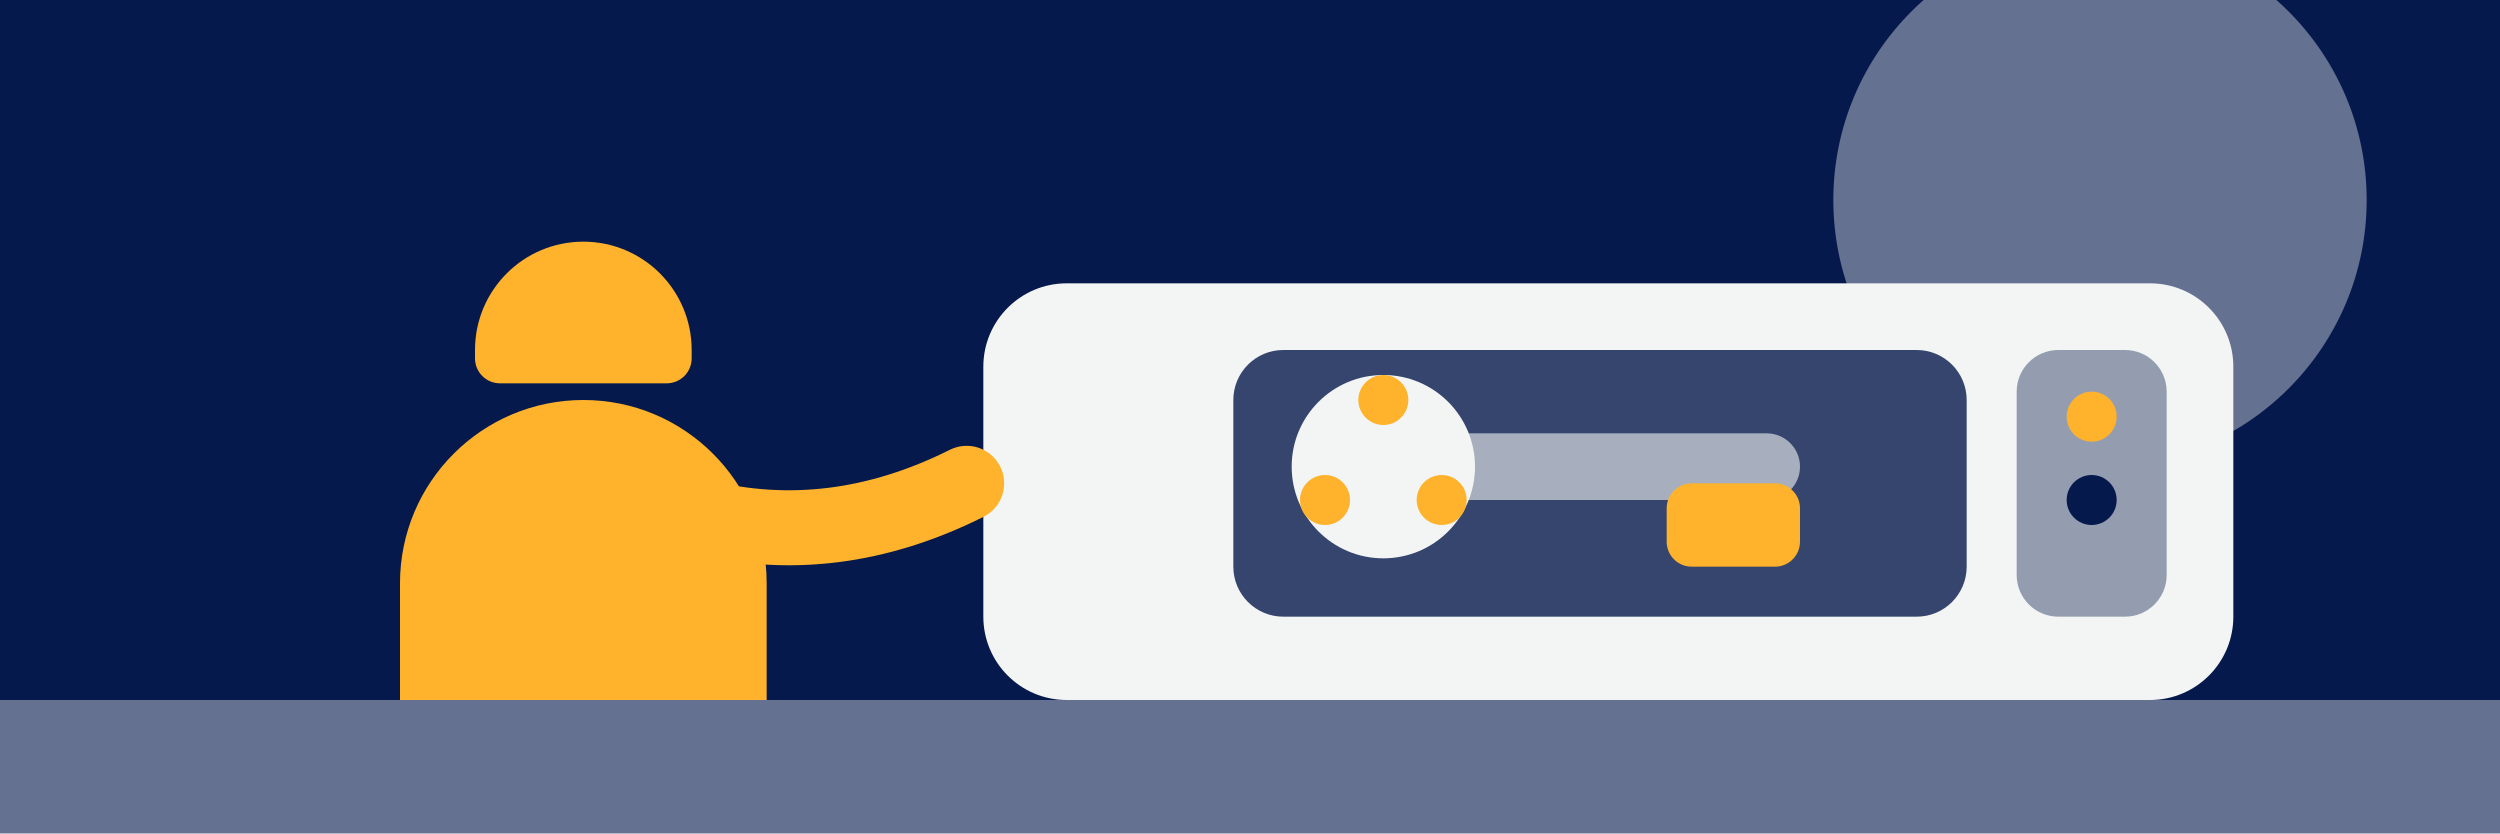
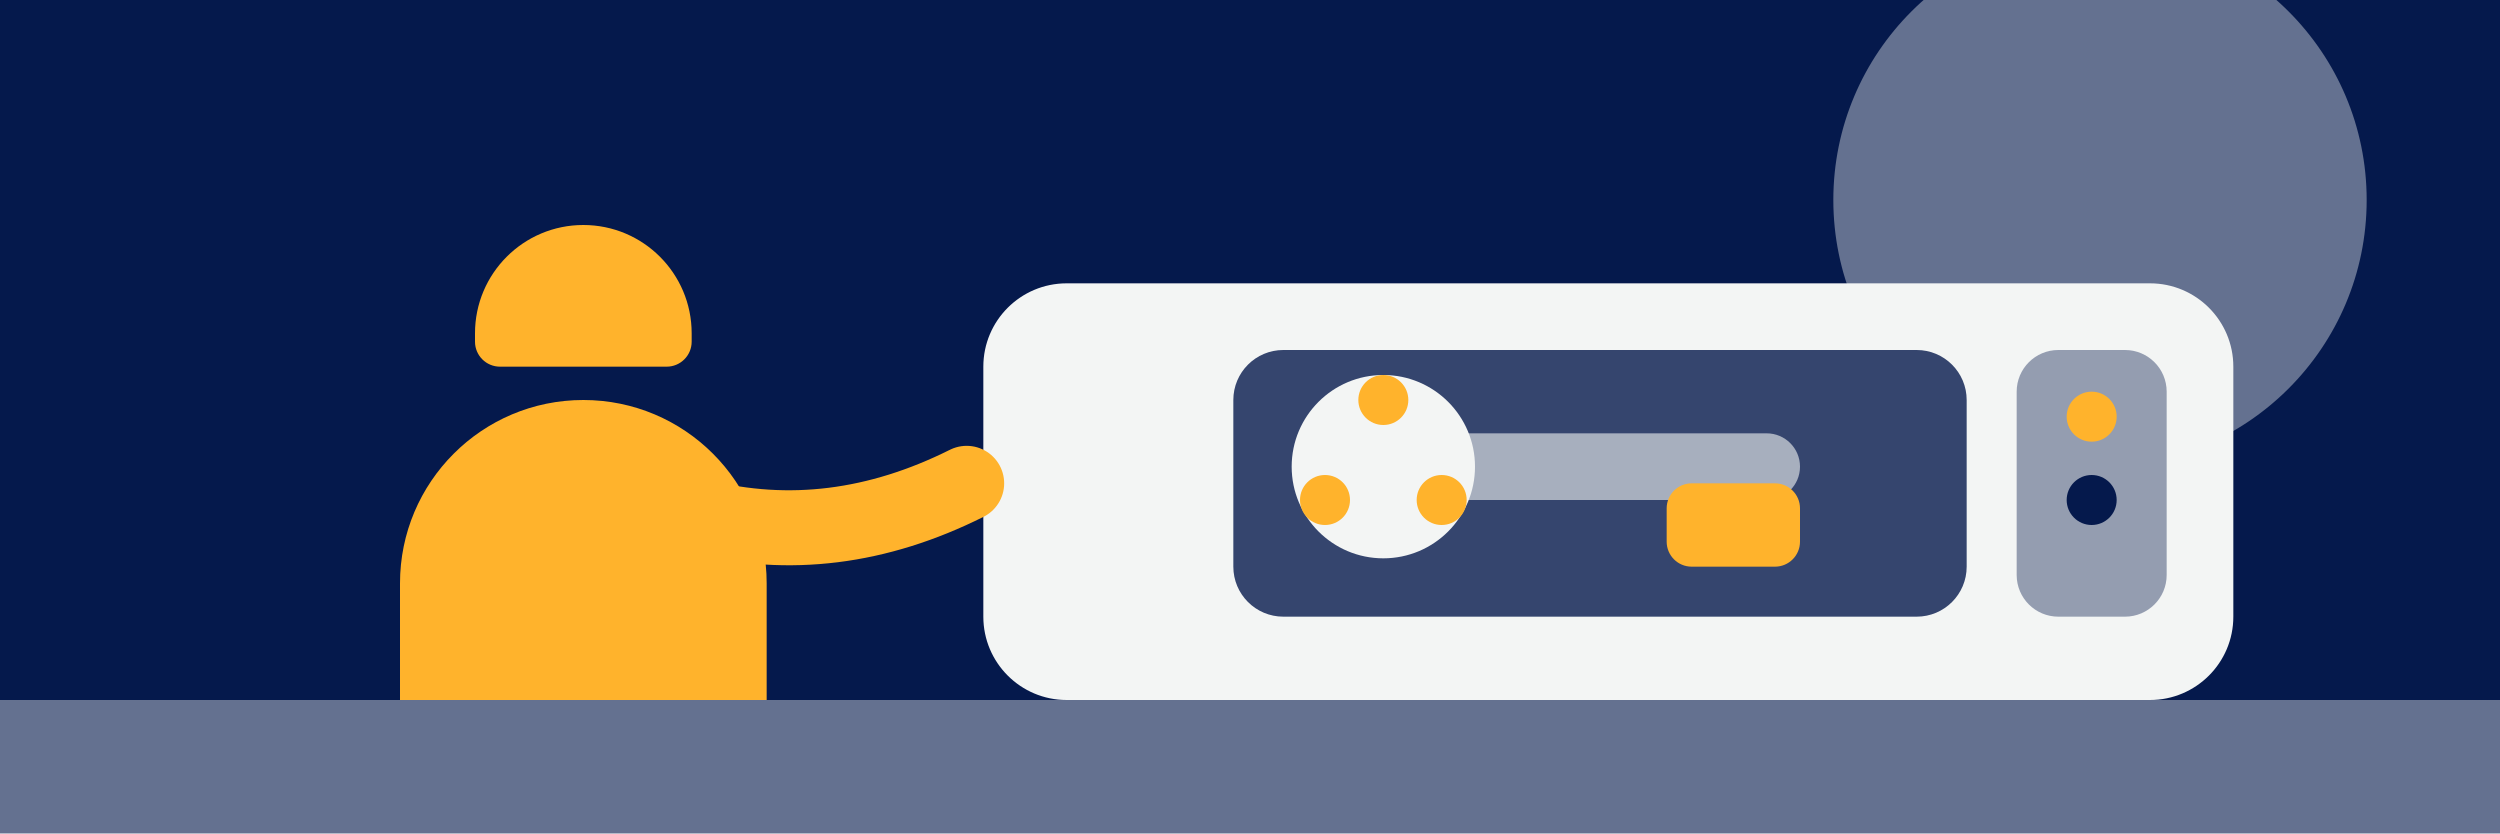
<svg xmlns="http://www.w3.org/2000/svg" viewBox="0 0 300 100" data-loop="2">
  <g data-part="scene">
    <rect x="0" y="0" width="300" height="100" fill="#05194C" />
    <circle cx="252" cy="24" r="32" fill="#F3F5F4" opacity="0.4" />
    <rect x="0" y="84" width="300" height="16" fill="#F3F5F4" opacity="0.4" />
  </g>
  <g data-part="machine">
    <rect x="118" y="34" width="150" height="50" rx="10" fill="#F3F5F4" />
    <rect x="148" y="42" width="88" height="32" rx="6" fill="#05194C" opacity="0.8" />
    <rect x="172" y="52" width="44" height="8" rx="4" fill="#F3F5F4" opacity="0.6" />
    <rect x="200" y="58" width="16" height="10" rx="3" fill="#FFB32C" />
    <rect x="242" y="42" width="18" height="32" rx="5" fill="#05194C" opacity="0.4" />
    <circle cx="251" cy="50" r="3" fill="#FFB32C" />
    <circle cx="251" cy="60" r="3" fill="#05194C" />
  </g>
  <g data-part="figure">
    <path d="M48 84 V70 A22 22 0 0 1 92 70 V84 Z" fill="#FFB32C" />
-     <path d="M57 42 A13 13 0 0 1 83 42 V43 A3 3 0 0 1 80 46 H60 A3 3 0 0 1 57 43 Z" fill="#FFB32C" />
+     <path d="M57 40 A13 13 0 0 1 83 40 V41 A3 3 0 0 1 80 44 H60 A3 3 0 0 1 57 41 Z" fill="#FFB32C" />
  </g>
  <g data-part="arm">
    <path d="M84 62 Q100 66 116 58" fill="none" stroke="#FFB32C" stroke-width="9" stroke-linecap="round" stroke-linejoin="round" />
  </g>
  <g data-part="chuck" data-motion="spin" data-amp="360" data-origin="166 56">
    <circle cx="166" cy="56" r="11" fill="#F3F5F4" />
    <circle cx="166" cy="48" r="3" fill="#FFB32C" />
    <circle cx="159" cy="60" r="3" fill="#FFB32C" />
    <circle cx="173" cy="60" r="3" fill="#FFB32C" />
  </g>
</svg>
